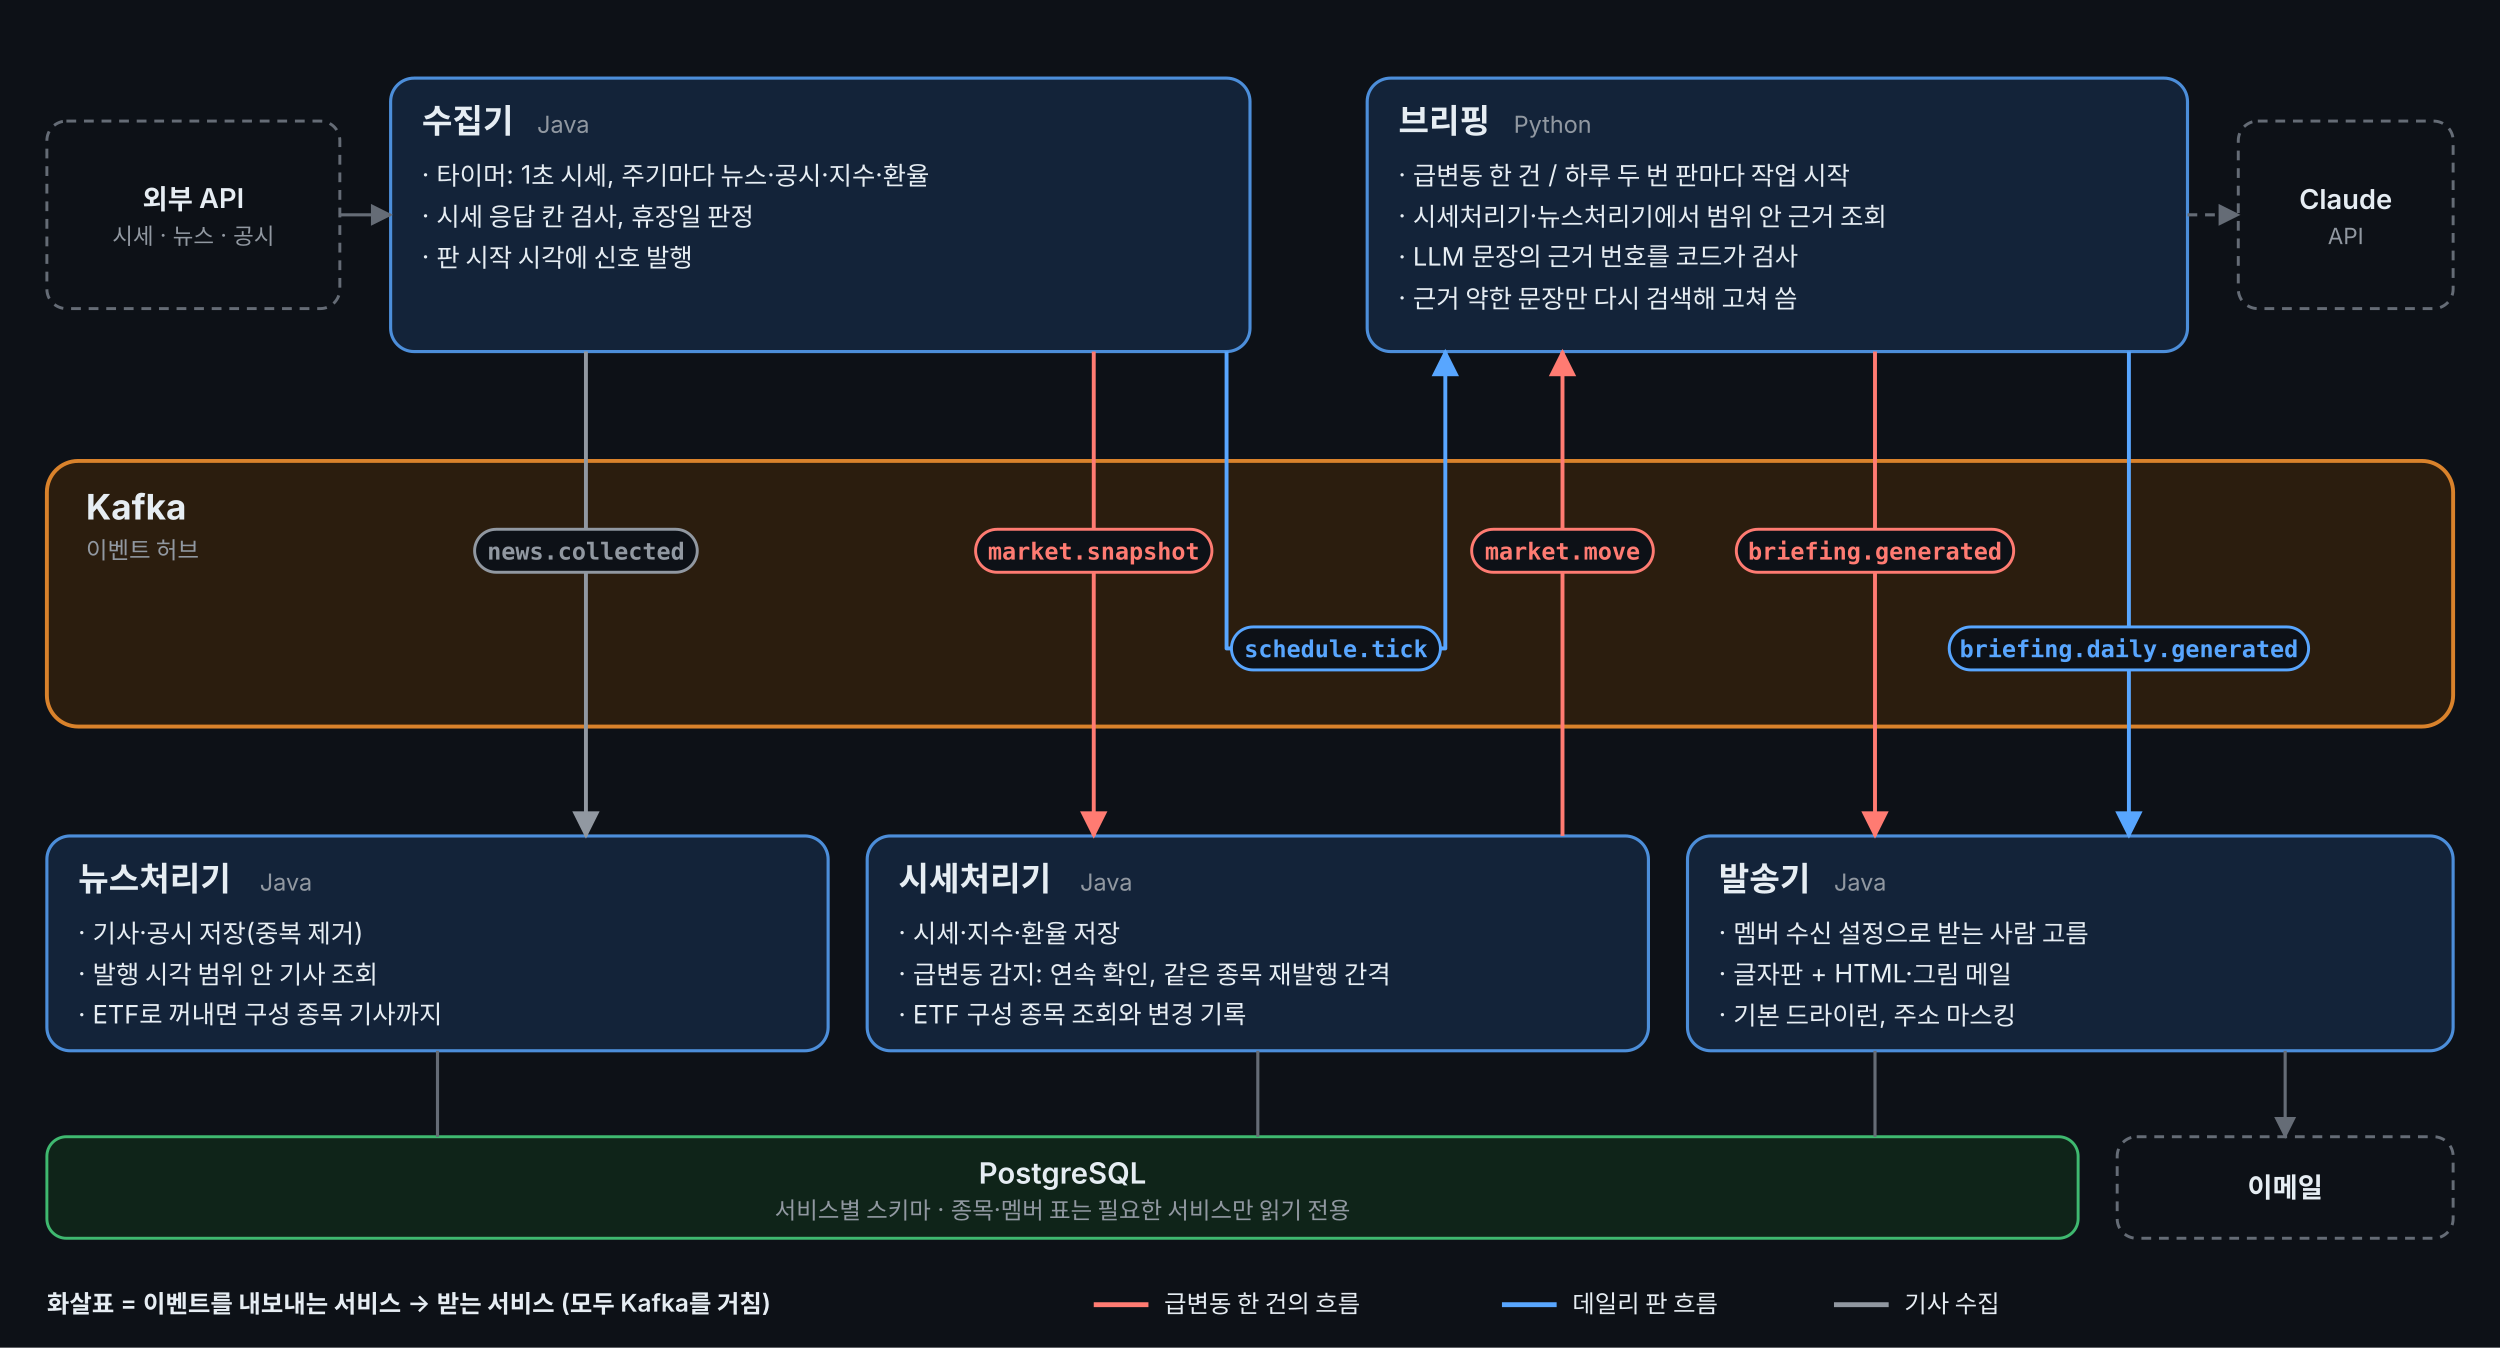
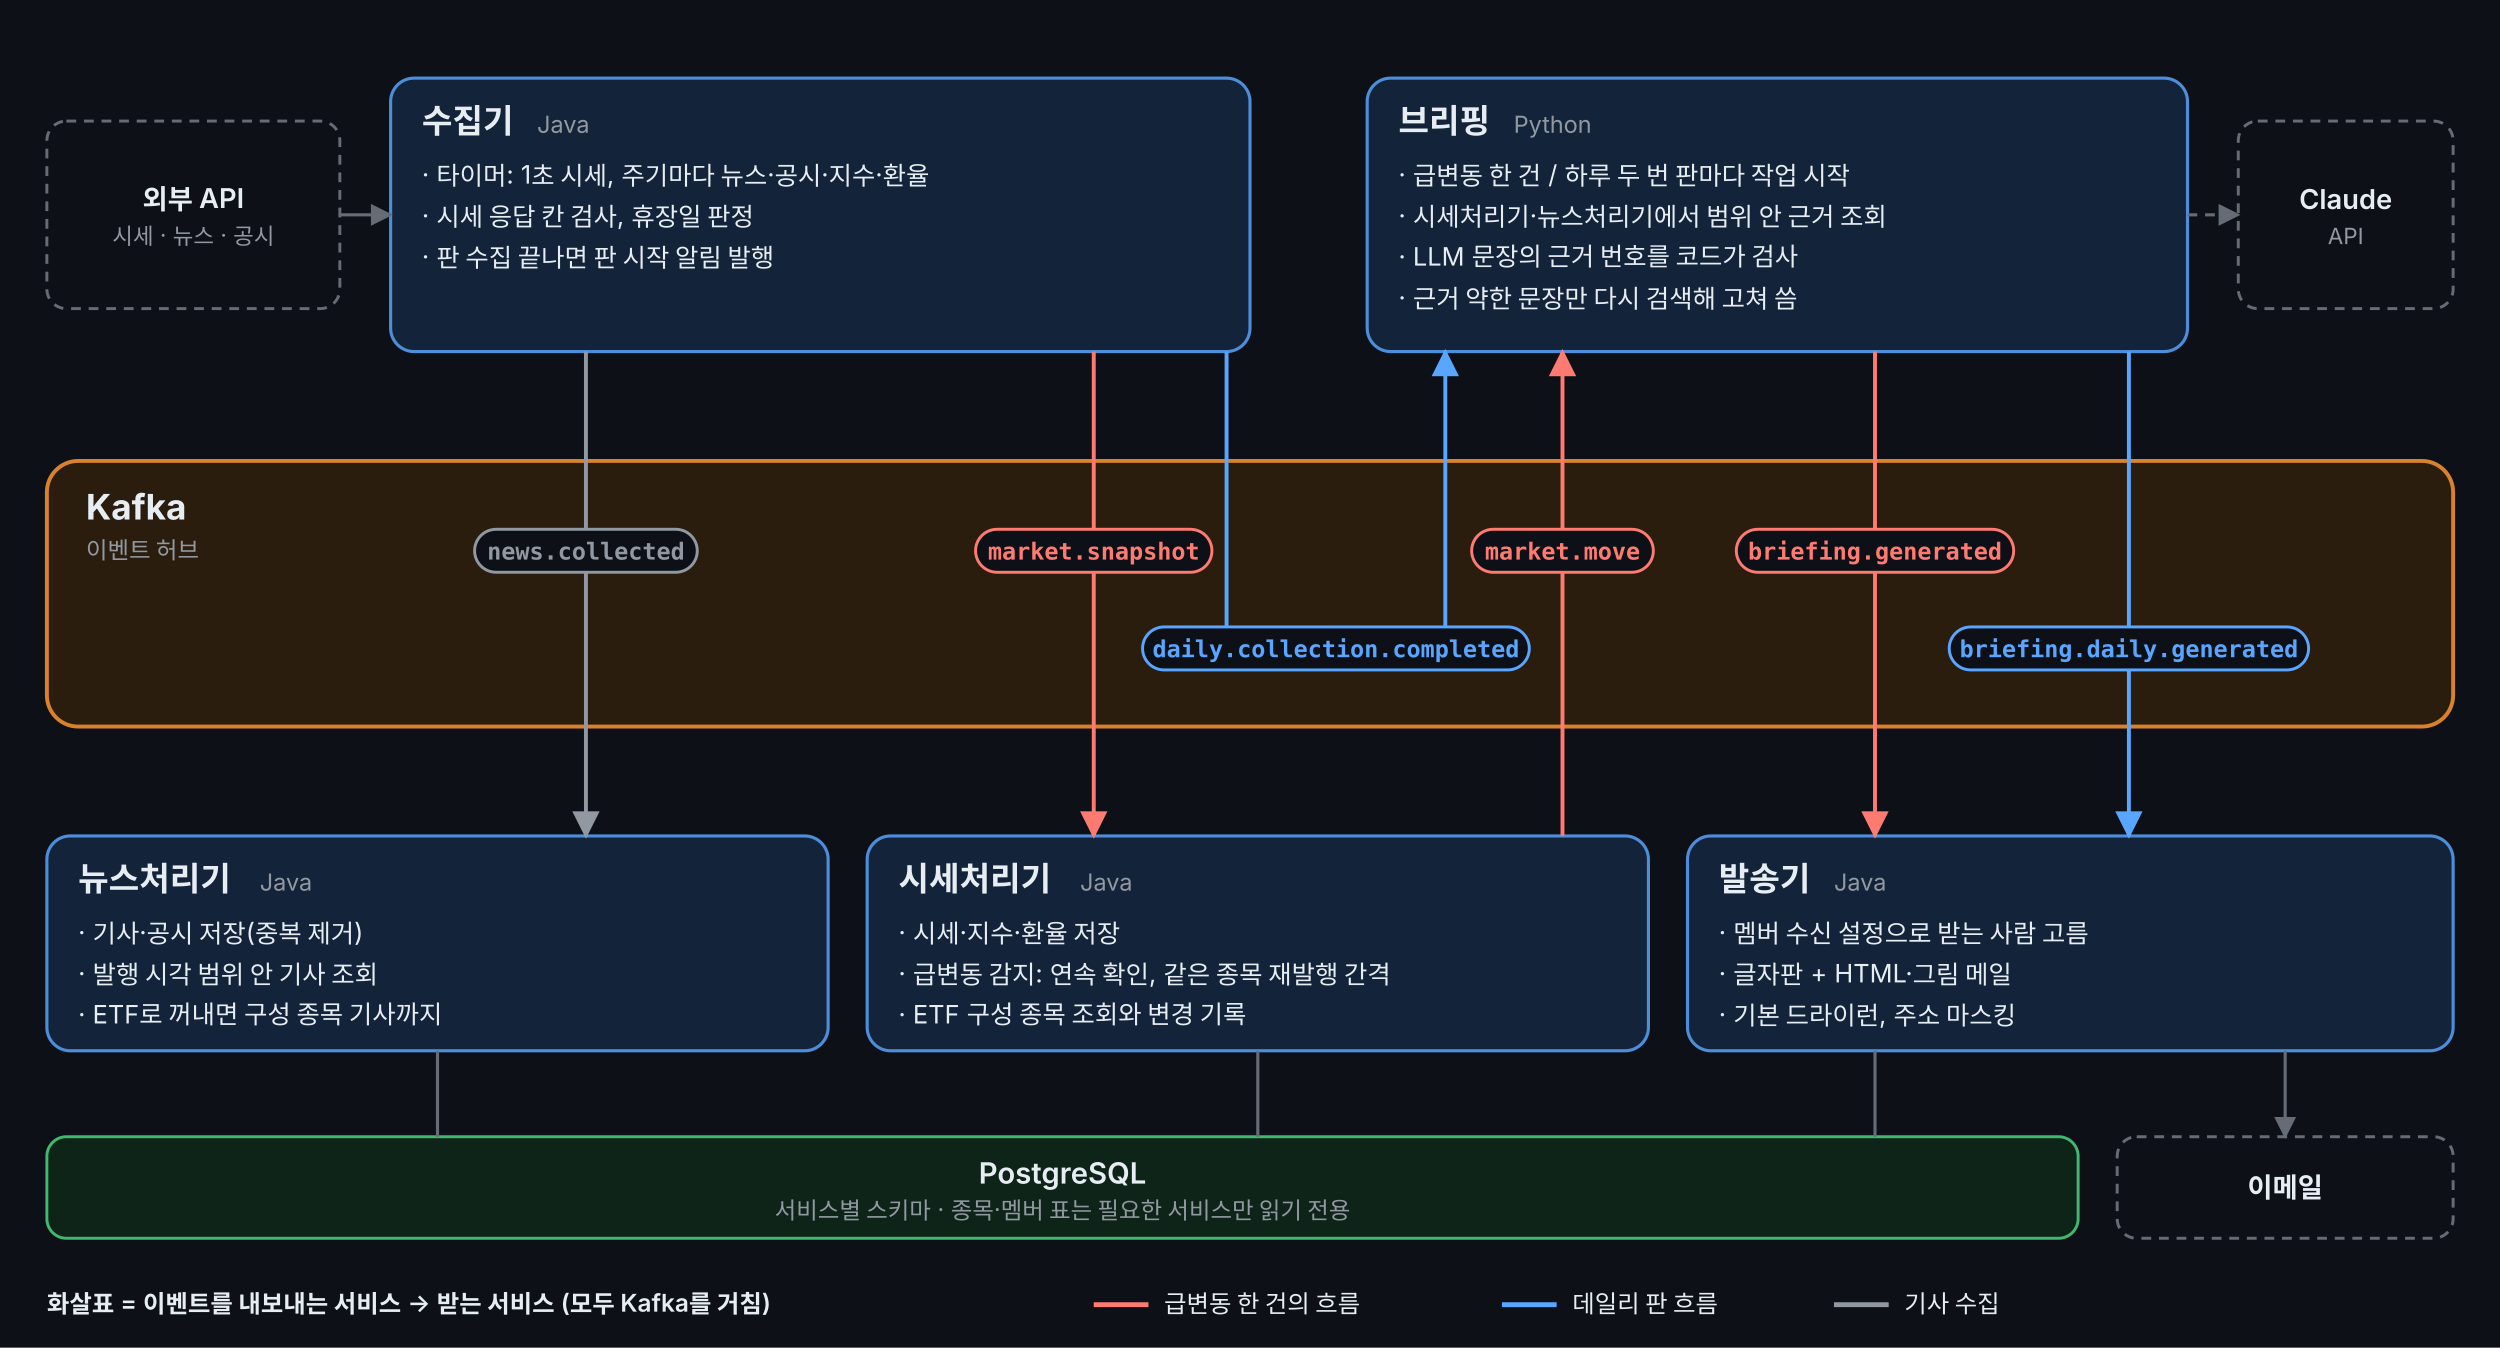
<svg xmlns="http://www.w3.org/2000/svg" viewBox="0 0 1280 690" width="1280" height="690" font-family="-apple-system, 'Segoe UI', 'Apple SD Gothic Neo', 'Noto Sans KR', sans-serif">
  <rect width="1280" height="690" fill="#0d1117" />
  <defs>
    <marker id="mr" viewBox="0 0 10 10" refX="9" refY="5" markerWidth="7" markerHeight="7" orient="auto-start-reverse">
      <path d="M0,0 L10,5 L0,10 z" fill="#ff7b72" />
    </marker>
    <marker id="mb" viewBox="0 0 10 10" refX="9" refY="5" markerWidth="7" markerHeight="7" orient="auto-start-reverse">
      <path d="M0,0 L10,5 L0,10 z" fill="#58a6ff" />
    </marker>
    <marker id="mg" viewBox="0 0 10 10" refX="9" refY="5" markerWidth="7" markerHeight="7" orient="auto-start-reverse">
      <path d="M0,0 L10,5 L0,10 z" fill="#9198a1" />
    </marker>
    <marker id="ml" viewBox="0 0 10 10" refX="9" refY="5" markerWidth="7" markerHeight="7" orient="auto-start-reverse">
      <path d="M0,0 L10,5 L0,10 z" fill="#656c76" />
    </marker>
  </defs>
  <rect x="200" y="40" width="440" height="140" rx="12" fill="#132339" stroke="#4c8eda" stroke-width="1.6" />
  <text x="216" y="68" text-anchor="start" font-size="17" font-weight="700" fill="#e6edf3">수집기</text>
  <text x="275" y="68" text-anchor="start" font-size="12" font-weight="400" fill="#9198a1">Java</text>
  <text x="216" y="94" text-anchor="start" font-size="13" font-weight="400" fill="#e6edf3">· 타이머: 1초 시세, 주기마다 뉴스·공시·지수·환율</text>
  <text x="216" y="115" text-anchor="start" font-size="13" font-weight="400" fill="#e6edf3">· 시세 응답 칸 검사, 휴장일 판정</text>
-   <text x="216" y="136" text-anchor="start" font-size="13" font-weight="400" fill="#e6edf3">· 판 시작 시각에 신호 발행</text>
+   <text x="216" y="136" text-anchor="start" font-size="13" font-weight="400" fill="#e6edf3">· 판 수집 끝나면 판 시작 알림 발행</text>
  <rect x="700" y="40" width="420" height="140" rx="12" fill="#132339" stroke="#4c8eda" stroke-width="1.6" />
  <text x="716" y="68" text-anchor="start" font-size="17" font-weight="700" fill="#e6edf3">브리핑</text>
  <text x="775" y="68" text-anchor="start" font-size="12" font-weight="400" fill="#9198a1">Python</text>
  <text x="716" y="94" text-anchor="start" font-size="13" font-weight="400" fill="#e6edf3">· 급변동 한 건 / 하루 두 번 판마다 작업 시작</text>
  <text x="716" y="115" text-anchor="start" font-size="13" font-weight="400" fill="#e6edf3">· 시세처리기·뉴스처리기에서 범위 안 근거 조회</text>
  <text x="716" y="136" text-anchor="start" font-size="13" font-weight="400" fill="#e6edf3">· LLM 문장의 근거 번호를 코드가 검사</text>
  <text x="716" y="157" text-anchor="start" font-size="13" font-weight="400" fill="#e6edf3">· 근거 약한 문장만 다시 검색해 고쳐 씀</text>
  <rect x="24" y="428" width="400" height="110" rx="12" fill="#132339" stroke="#4c8eda" stroke-width="1.6" />
  <text x="40" y="456" text-anchor="start" font-size="17" font-weight="700" fill="#e6edf3">뉴스처리기</text>
  <text x="133" y="456" text-anchor="start" font-size="12" font-weight="400" fill="#9198a1">Java</text>
  <text x="40" y="482" text-anchor="start" font-size="13" font-weight="400" fill="#e6edf3">· 기사·공시 저장(중복 제거)</text>
  <text x="40" y="503" text-anchor="start" font-size="13" font-weight="400" fill="#e6edf3">· 발행 시각 범위 안 기사 조회</text>
  <text x="40" y="524" text-anchor="start" font-size="13" font-weight="400" fill="#e6edf3">· ETF로 꺼내면 구성 종목 기사까지</text>
  <rect x="444" y="428" width="400" height="110" rx="12" fill="#132339" stroke="#4c8eda" stroke-width="1.6" />
  <text x="460" y="456" text-anchor="start" font-size="17" font-weight="700" fill="#e6edf3">시세처리기</text>
  <text x="553" y="456" text-anchor="start" font-size="12" font-weight="400" fill="#9198a1">Java</text>
  <text x="460" y="482" text-anchor="start" font-size="13" font-weight="400" fill="#e6edf3">· 시세·지수·환율 저장</text>
  <text x="460" y="503" text-anchor="start" font-size="13" font-weight="400" fill="#e6edf3">· 급변동 감지: 연속 확인, 같은 종목 재발행 간격</text>
  <text x="460" y="524" text-anchor="start" font-size="13" font-weight="400" fill="#e6edf3">· ETF 구성 종목 조회와 변경 기록</text>
  <rect x="864" y="428" width="392" height="110" rx="12" fill="#132339" stroke="#4c8eda" stroke-width="1.6" />
  <text x="880" y="456" text-anchor="start" font-size="17" font-weight="700" fill="#e6edf3">발송기</text>
  <text x="939" y="456" text-anchor="start" font-size="12" font-weight="400" fill="#9198a1">Java</text>
  <text x="880" y="482" text-anchor="start" font-size="13" font-weight="400" fill="#e6edf3">· 멤버 수신 설정으로 받는 사람 고름</text>
  <text x="880" y="503" text-anchor="start" font-size="13" font-weight="400" fill="#e6edf3">· 글자판 + HTML·그림 메일</text>
  <text x="880" y="524" text-anchor="start" font-size="13" font-weight="400" fill="#e6edf3">· 기본 드라이런, 주소 마스킹</text>
  <rect x="24" y="236" width="1232" height="136" rx="16" fill="#2b1d0e" stroke="#d9822b" stroke-width="2" />
  <text x="44" y="266" text-anchor="start" font-size="18" font-weight="700" fill="#e6edf3">Kafka</text>
  <text x="44" y="286" text-anchor="start" font-size="12" font-weight="400" fill="#9198a1">이벤트 허브</text>
  <polyline points="300,180 300,428" fill="none" stroke="#9198a1" stroke-width="2" stroke-linejoin="round" marker-end="url(#mg)" />
  <rect x="243.0" y="271" width="114.0" height="22" rx="11" fill="#0d1117" stroke="#9198a1" stroke-width="1.5" />
  <text x="300" y="286.5" text-anchor="middle" font-size="12" font-weight="600" fill="#9198a1" font-family="ui-monospace, SFMono-Regular, Menlo, monospace">news.collected</text>
  <polyline points="560,180 560,428" fill="none" stroke="#ff7b72" stroke-width="2" stroke-linejoin="round" marker-end="url(#mr)" />
  <rect x="499.5" y="271" width="121.0" height="22" rx="11" fill="#0d1117" stroke="#ff7b72" stroke-width="1.5" />
  <text x="560" y="286.5" text-anchor="middle" font-size="12" font-weight="600" fill="#ff7b72" font-family="ui-monospace, SFMono-Regular, Menlo, monospace">market.snapshot</text>
  <polyline points="628,180 628,332 740,332 740,180" fill="none" stroke="#58a6ff" stroke-width="2" stroke-linejoin="round" marker-end="url(#mb)" />
-   <rect x="630.5" y="321" width="107.0" height="22" rx="11" fill="#0d1117" stroke="#58a6ff" stroke-width="1.5" />
-   <text x="684" y="336.5" text-anchor="middle" font-size="12" font-weight="600" fill="#58a6ff" font-family="ui-monospace, SFMono-Regular, Menlo, monospace">schedule.tick</text>
+   <rect x="585.0" y="321" width="198.0" height="22" rx="11" fill="#0d1117" stroke="#58a6ff" stroke-width="1.5" />
+   <text x="684" y="336.5" text-anchor="middle" font-size="12" font-weight="600" fill="#58a6ff" font-family="ui-monospace, SFMono-Regular, Menlo, monospace">daily.collection.completed</text>
  <polyline points="800,428 800,180" fill="none" stroke="#ff7b72" stroke-width="2" stroke-linejoin="round" marker-end="url(#mr)" />
  <rect x="753.5" y="271" width="93.0" height="22" rx="11" fill="#0d1117" stroke="#ff7b72" stroke-width="1.5" />
  <text x="800" y="286.5" text-anchor="middle" font-size="12" font-weight="600" fill="#ff7b72" font-family="ui-monospace, SFMono-Regular, Menlo, monospace">market.move</text>
  <polyline points="960,180 960,428" fill="none" stroke="#ff7b72" stroke-width="2" stroke-linejoin="round" marker-end="url(#mr)" />
  <rect x="889.0" y="271" width="142.0" height="22" rx="11" fill="#0d1117" stroke="#ff7b72" stroke-width="1.5" />
  <text x="960" y="286.5" text-anchor="middle" font-size="12" font-weight="600" fill="#ff7b72" font-family="ui-monospace, SFMono-Regular, Menlo, monospace">briefing.generated</text>
  <polyline points="1090,180 1090,428" fill="none" stroke="#58a6ff" stroke-width="2" stroke-linejoin="round" marker-end="url(#mb)" />
  <rect x="998.0" y="321" width="184.0" height="22" rx="11" fill="#0d1117" stroke="#58a6ff" stroke-width="1.5" />
  <text x="1090" y="336.5" text-anchor="middle" font-size="12" font-weight="600" fill="#58a6ff" font-family="ui-monospace, SFMono-Regular, Menlo, monospace">briefing.daily.generated</text>
  <rect x="24" y="62" width="150" height="96" rx="10" fill="#0d1117" stroke="#656c76" stroke-width="1.5" stroke-dasharray="5 4" />
  <text x="99.0" y="107.0" text-anchor="middle" font-size="14" font-weight="600" fill="#e6edf3">외부 API</text>
  <text x="99.0" y="125.0" text-anchor="middle" font-size="11.5" font-weight="400" fill="#9198a1">시세 · 뉴스 · 공시</text>
  <polyline points="174,110 200,110" fill="none" stroke="#656c76" stroke-width="1.6" stroke-linejoin="round" marker-end="url(#ml)" />
  <rect x="1146" y="62" width="110" height="96" rx="10" fill="#0d1117" stroke="#656c76" stroke-width="1.5" stroke-dasharray="5 4" />
  <text x="1201.0" y="107.0" text-anchor="middle" font-size="14" font-weight="600" fill="#e6edf3">Claude</text>
  <text x="1201.0" y="125.0" text-anchor="middle" font-size="11.5" font-weight="400" fill="#9198a1">API</text>
  <polyline points="1120,110 1146,110" fill="none" stroke="#656c76" stroke-width="1.6" stroke-linejoin="round" stroke-dasharray="5 4" marker-end="url(#ml)" />
  <rect x="24" y="582" width="1040" height="52" rx="10" fill="#0f2419" stroke="#3fb970" stroke-width="1.5" />
  <text x="544" y="606" text-anchor="middle" font-size="15" font-weight="600" fill="#e6edf3">PostgreSQL</text>
  <text x="544" y="624" text-anchor="middle" font-size="12" font-weight="400" fill="#9198a1">서비스별 스키마 · 종목·멤버 표는 필요한 서비스만 읽기 전용</text>
  <polyline points="224,538 224,582" fill="none" stroke="#656c76" stroke-width="1.6" stroke-linejoin="round" />
  <polyline points="644,538 644,582" fill="none" stroke="#656c76" stroke-width="1.6" stroke-linejoin="round" />
  <polyline points="960,538 960,582" fill="none" stroke="#656c76" stroke-width="1.6" stroke-linejoin="round" />
  <rect x="1084" y="582" width="172" height="52" rx="10" fill="#0d1117" stroke="#656c76" stroke-width="1.5" stroke-dasharray="5 4" />
  <text x="1170.0" y="613.0" text-anchor="middle" font-size="14" font-weight="600" fill="#e6edf3">이메일</text>
  <polyline points="1170,538 1170,582" fill="none" stroke="#656c76" stroke-width="1.6" stroke-linejoin="round" marker-end="url(#ml)" />
  <text x="24" y="672" text-anchor="start" font-size="12.5" font-weight="600" fill="#e6edf3">화살표 = 이벤트를 내보내는 서비스 → 받는 서비스 (모두 Kafka를 거침)</text>
  <line x1="560" y1="668" x2="588" y2="668" stroke="#ff7b72" stroke-width="2.5" />
  <text x="596" y="672" text-anchor="start" font-size="12.5" font-weight="400" fill="#e6edf3">급변동 한 건의 흐름</text>
  <line x1="769" y1="668" x2="797" y2="668" stroke="#58a6ff" stroke-width="2.5" />
  <text x="805" y="672" text-anchor="start" font-size="12.5" font-weight="400" fill="#e6edf3">데일리 판 흐름</text>
  <line x1="939" y1="668" x2="967" y2="668" stroke="#9198a1" stroke-width="2.5" />
  <text x="975" y="672" text-anchor="start" font-size="12.5" font-weight="400" fill="#e6edf3">기사 수집</text>
</svg>
